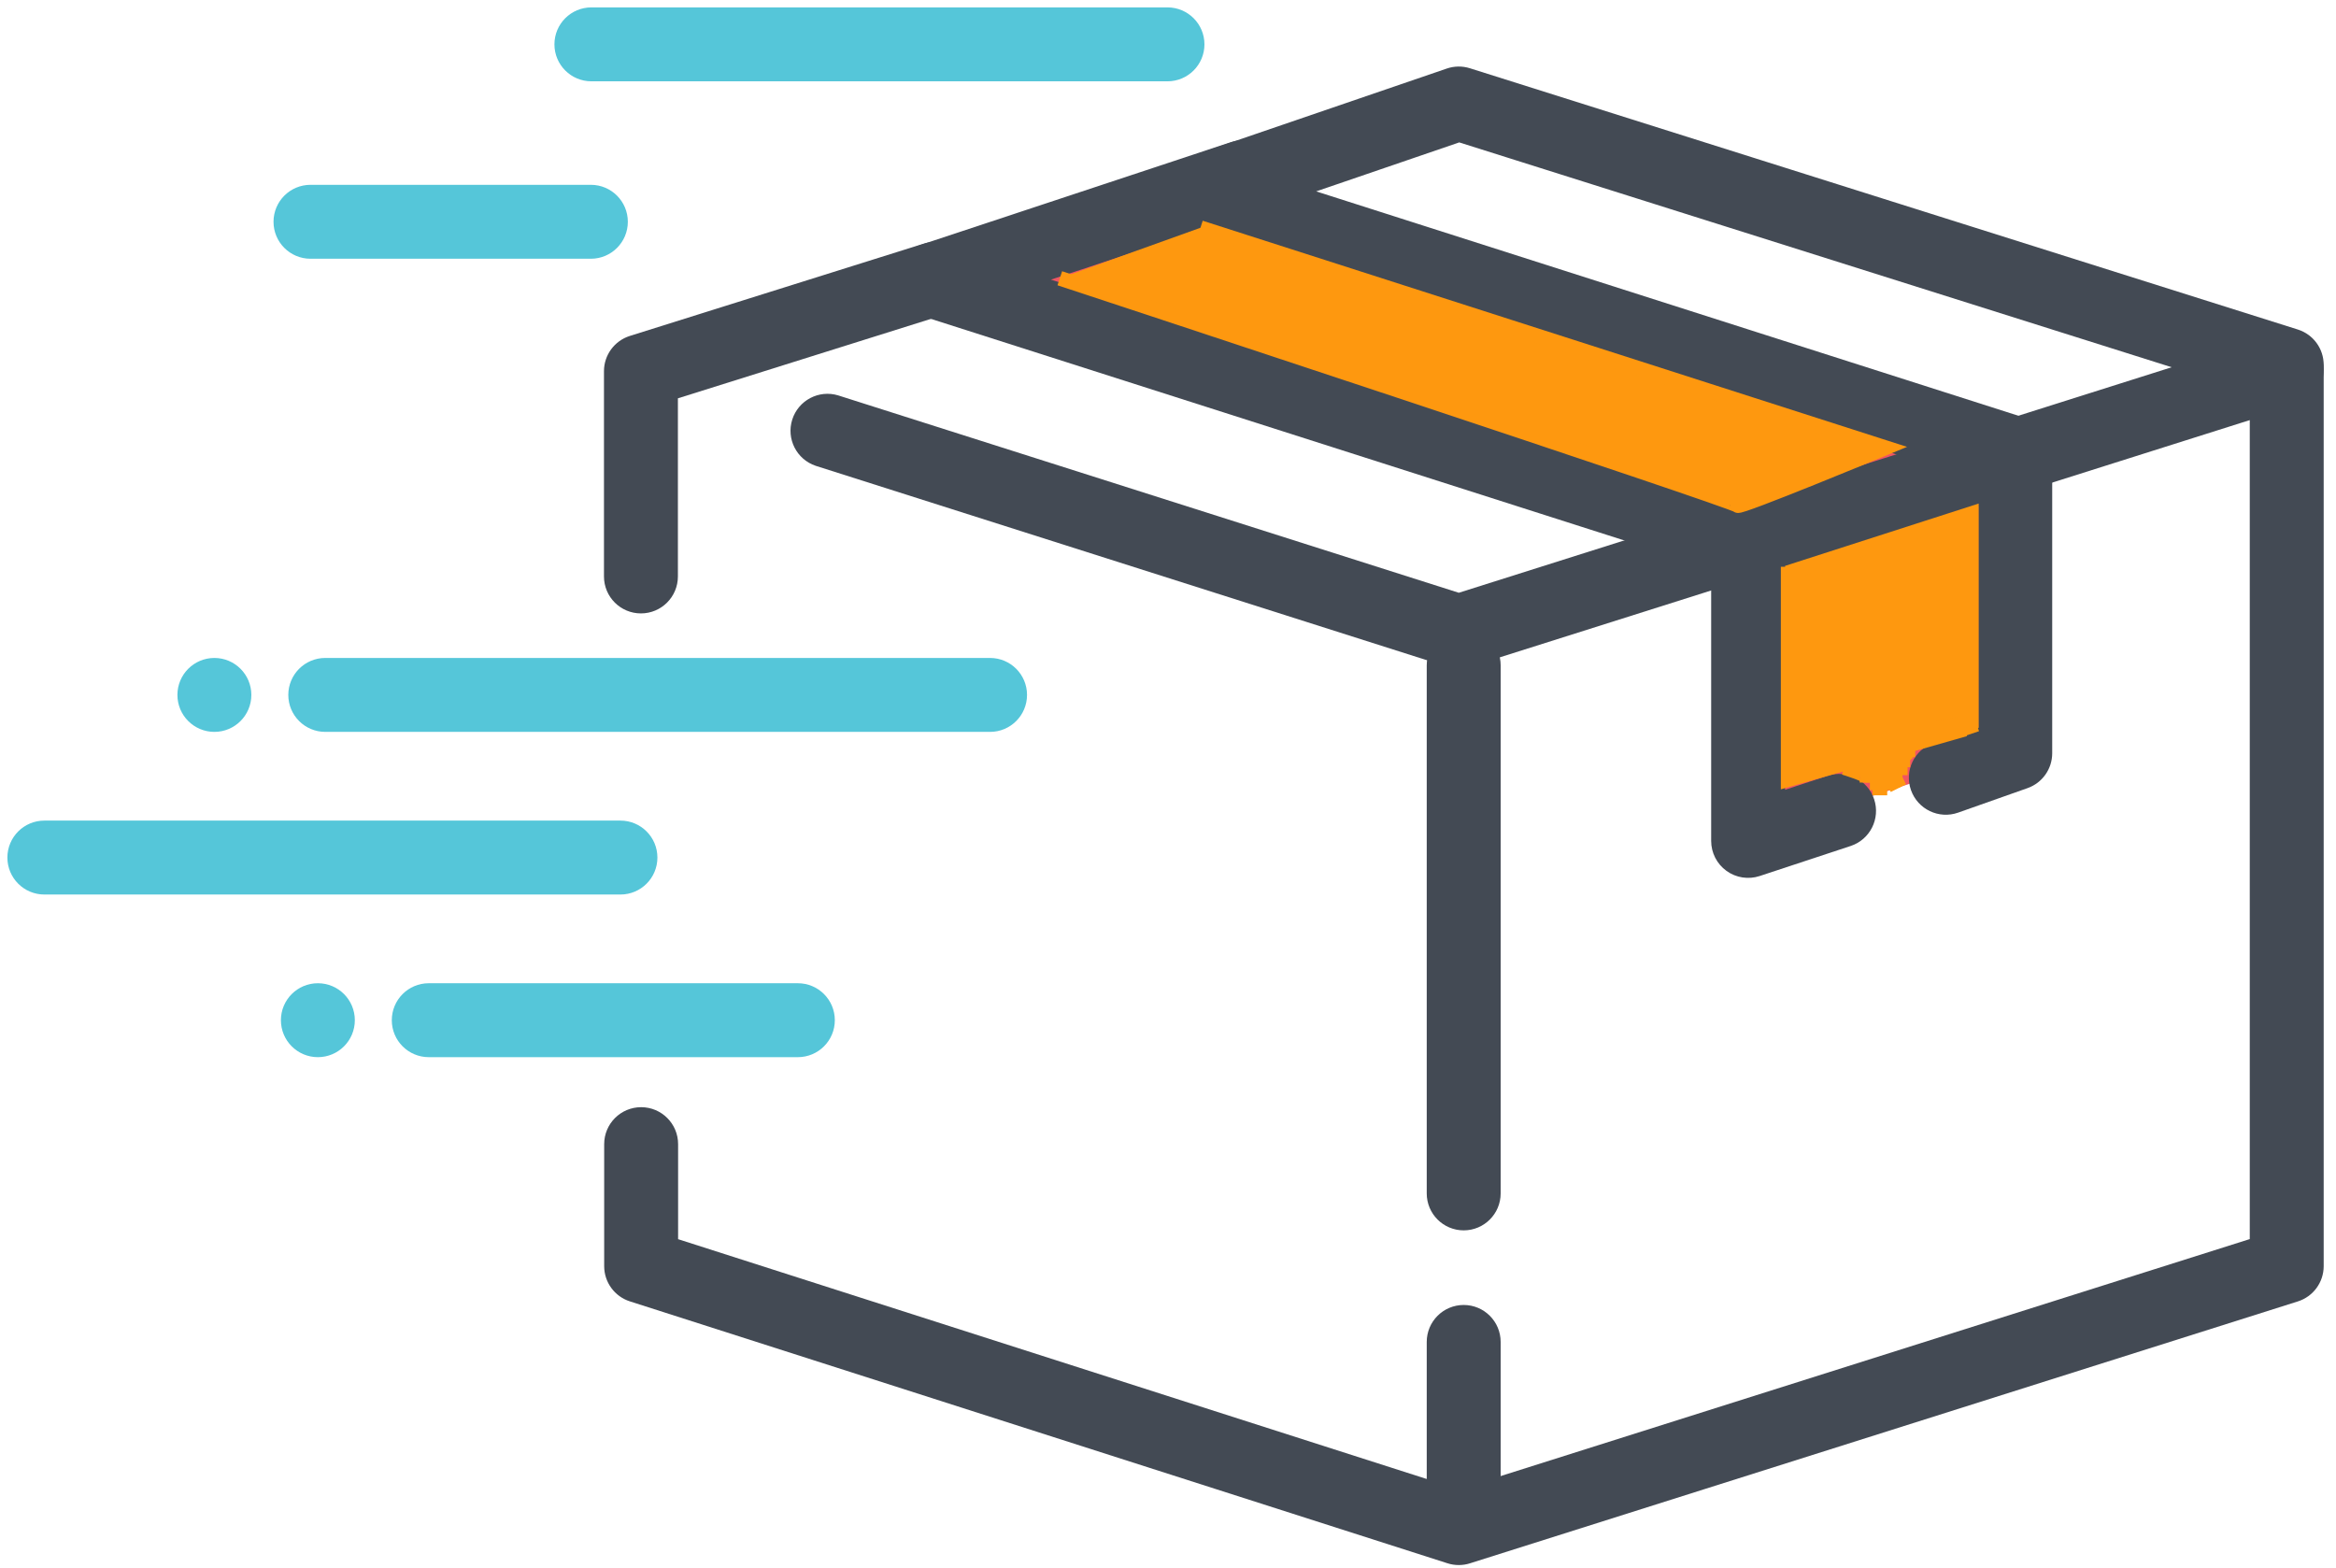
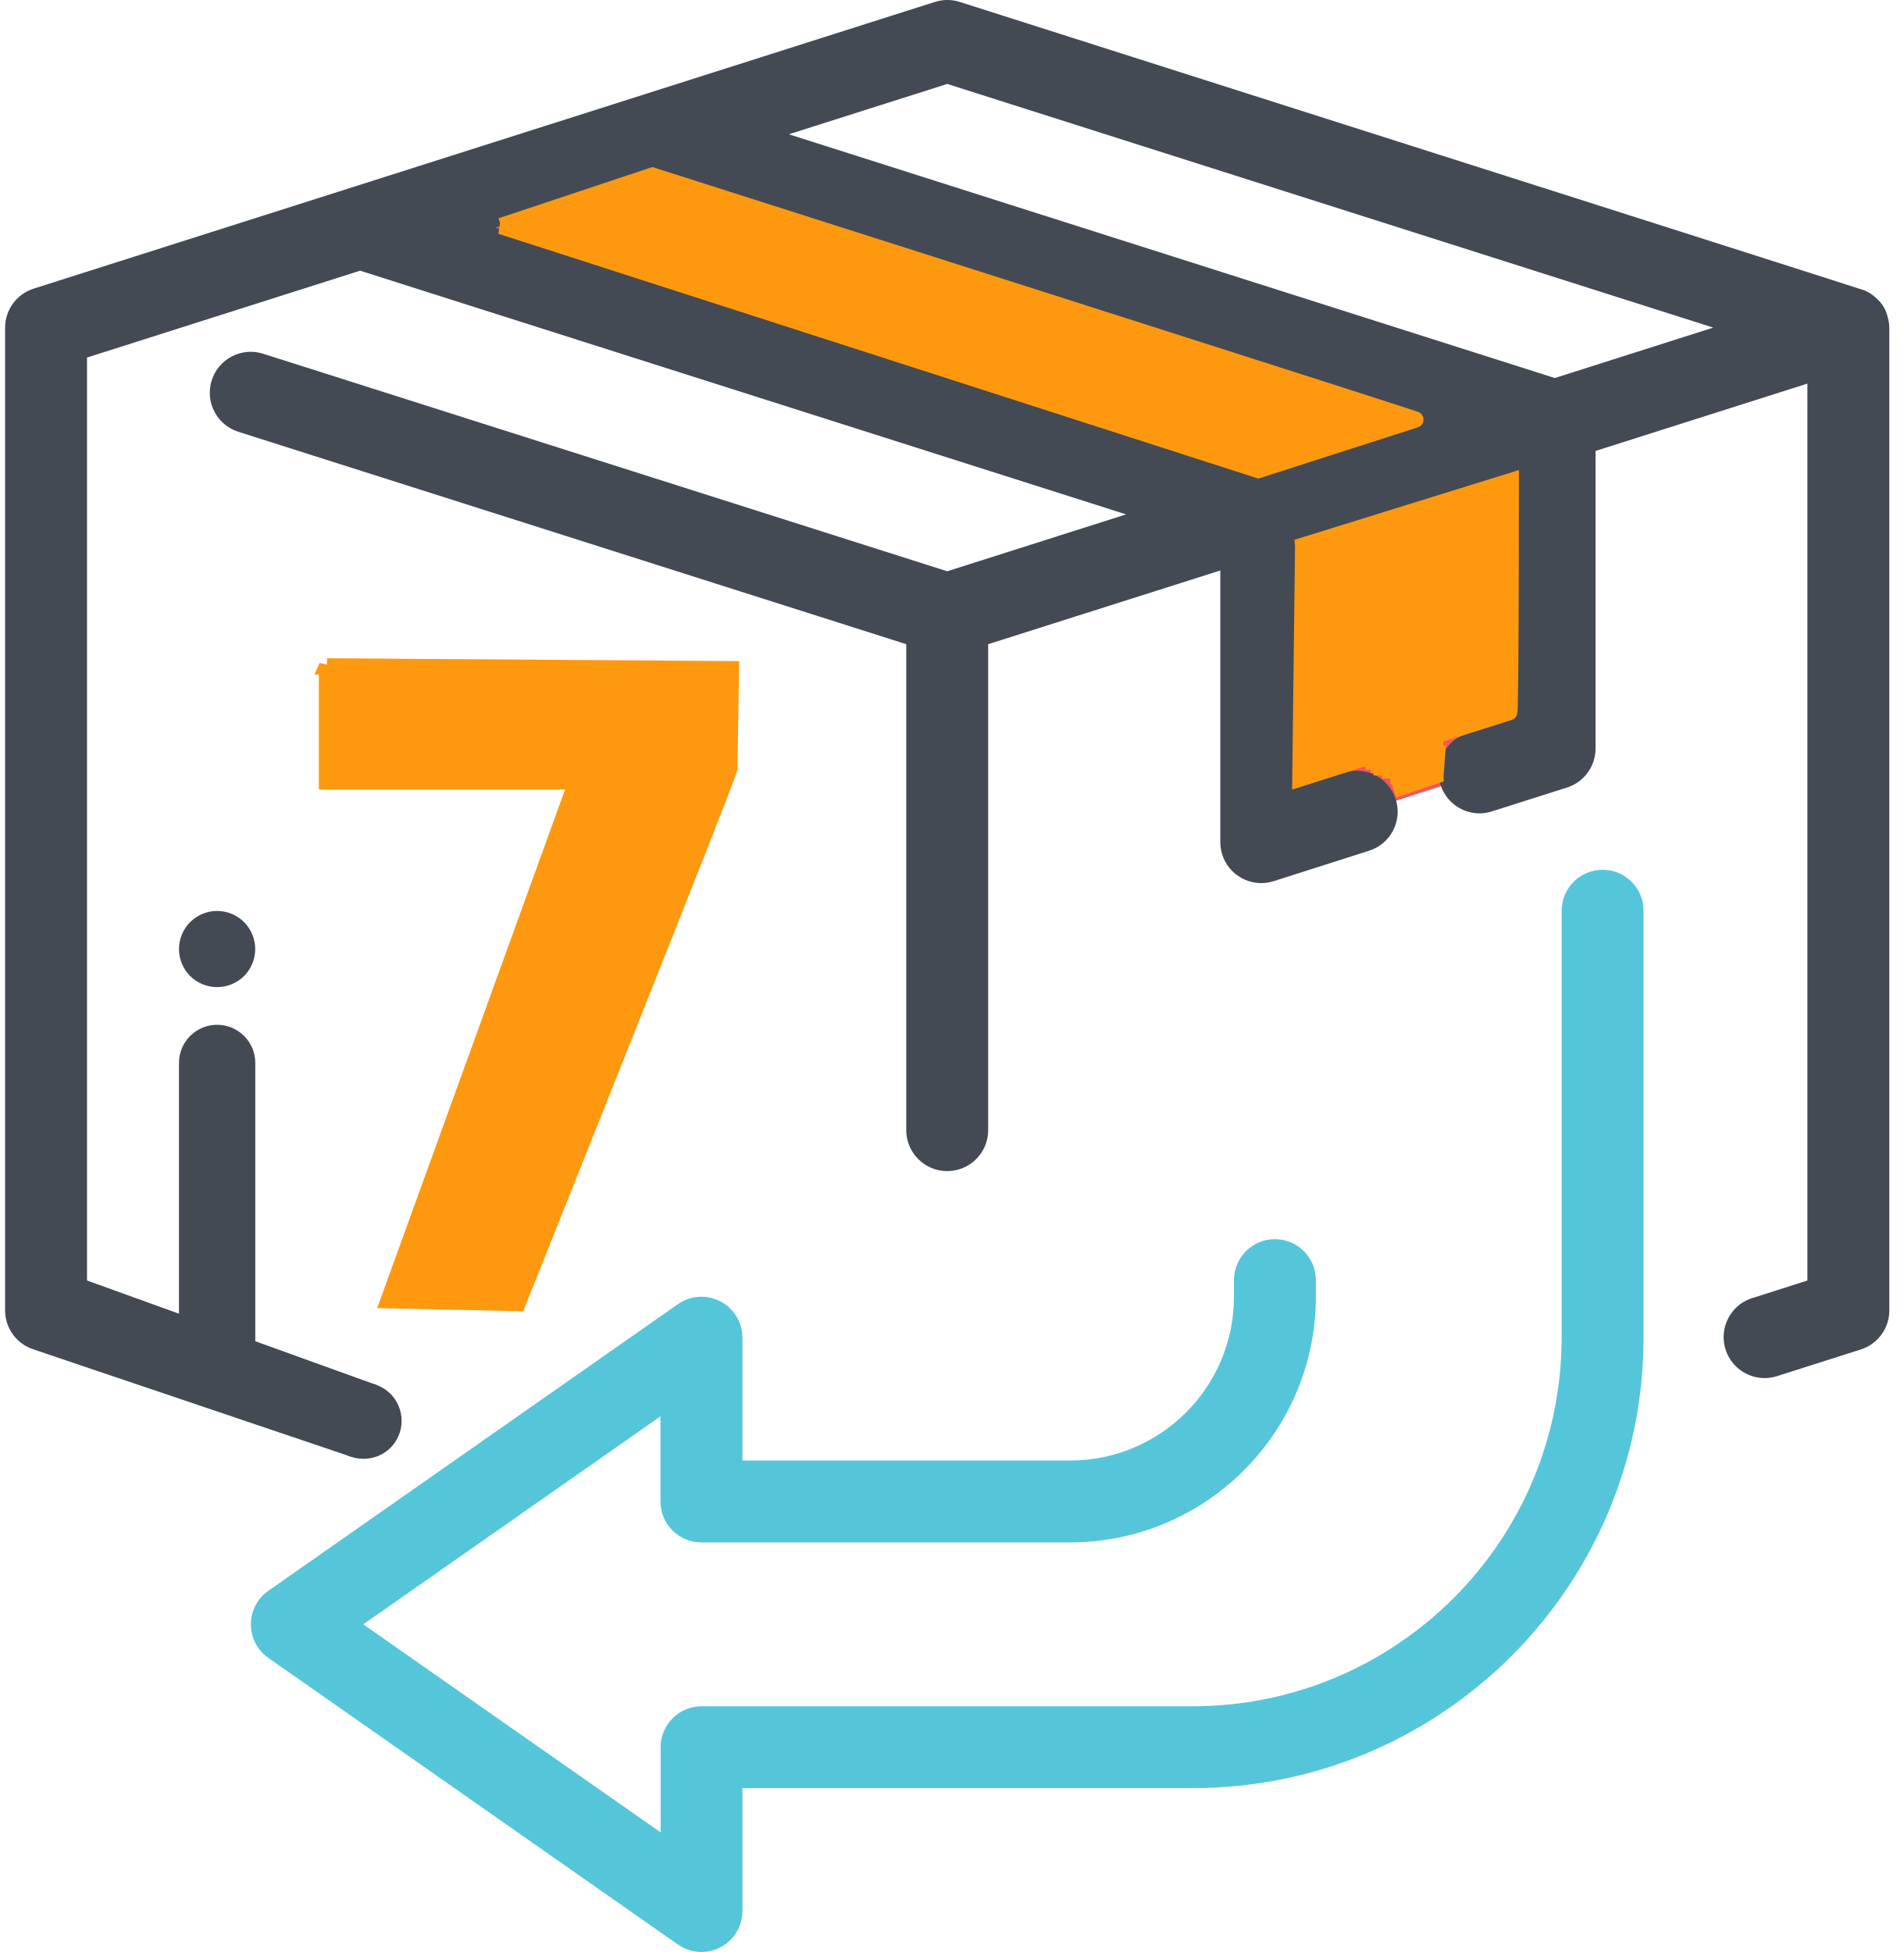
- <svg xmlns="http://www.w3.org/2000/svg" width="158" height="106" style="">
-   <rect id="backgroundrect" width="100%" height="100%" x="0" y="0" fill="none" stroke="none" />
-   <g class="currentLayer" style="">
-     <g fill="none" fill-rule="evenodd" id="svg_1" class="">
-       <path fill="#F05562" d="M86.751 13l47.734 14.917v23.36l-15.793 5.141V34.216L69 18.375z" id="svg_2" />
-       <path fill="#434A54" fill-rule="nonzero" d="M89.024 12.944l48.042 15.35a2.5 2.5 0 0 1 1.739 2.38v20.271a2.5 2.5 0 0 1-1.668 2.358l-4.695 1.658a2.5 2.5 0 0 1-1.665-4.715l3.028-1.07V32.502l-53.5-17.094c-2.293-.733-2.327-3.967-.048-4.747l17.6-6.025a2.5 2.5 0 0 1 1.562-.02l56 17.671a2.5 2.5 0 0 1 1.748 2.385v60.964a2.5 2.5 0 0 1-1.746 2.383l-56 17.715a2.5 2.5 0 0 1-1.517-.003L42.603 88.016a2.5 2.5 0 0 1-1.738-2.381v-8.252a2.5 2.5 0 1 1 5 0v6.427l52.807 16.916 53.495-16.922v-57.3L98.699 9.631l-9.675 3.312z" id="svg_3" />
-       <path fill="#434A54" fill-rule="nonzero" d="M153.913 22.616a2.5 2.5 0 1 1 1.508 4.768l-56 17.714a2.5 2.5 0 0 1-1.512 0L55.173 31.505a2.5 2.5 0 0 1 1.516-4.764l41.98 13.35 55.244-17.476z" id="svg_4" />
-       <path fill="#434A54" fill-rule="nonzero" d="M123.62 52.464a2.5 2.5 0 0 1 1.567 4.748l-6.165 2.036a2.5 2.5 0 0 1-3.284-2.374V38.429L62.24 21.335c-2.306-.736-2.323-3.993-.025-4.754l21.001-6.954a2.5 2.5 0 1 1 1.572 4.746L71.08 18.912 119 34.222a2.5 2.5 0 0 1 1.74 2.382v16.812l2.88-.952z" id="svg_5" />
-       <path fill="#434A54" fill-rule="nonzero" d="M45.851 26.94v12.047a2.5 2.5 0 1 1-5 0V25.105a2.5 2.5 0 0 1 1.751-2.385l19.863-6.237a2.5 2.5 0 1 1 1.498 4.77L45.851 26.94z" id="svg_6" />
-       <path fill="#55C6D9" fill-rule="nonzero" d="M66.965 44.5a2.5 2.5 0 1 1 0 5H22a2.5 2.5 0 1 1 0-5h44.965zM41.965 55.5a2.5 2.5 0 1 1 0 5H3a2.5 2.5 0 1 1 0-5h38.965z" id="svg_7" />
-       <circle cx="14.5" cy="47" r="2.5" fill="#55C6D9" id="svg_8" />
-       <circle cx="21.5" cy="69" r="2.5" fill="#55C6D9" id="svg_9" />
-       <path fill="#55C6D9" fill-rule="nonzero" d="M53.965 66.5a2.5 2.5 0 1 1 0 5H29a2.5 2.5 0 1 1 0-5h24.965zM78.965.5a2.5 2.5 0 1 1 0 5H40a2.5 2.5 0 1 1 0-5h38.965zM39.965 12.5a2.5 2.5 0 1 1 0 5H21a2.5 2.5 0 1 1 0-5h18.965z" id="svg_10" />
-       <path fill="#434A54" fill-rule="nonzero" d="M101.5 103.125a2.5 2.5 0 1 1-5 0V90.76a2.5 2.5 0 1 1 5 0v12.365zM101.5 80.714a2.5 2.5 0 1 1-5 0V45a2.5 2.5 0 1 1 5 0v35.714z" id="svg_11" />
+ <svg xmlns="http://www.w3.org/2000/svg" viewBox="0 0 117 120">
+   <g fill-rule="evenodd">
+     <path d="M46.573 8.182L94.306 23.1v23.36L78.514 51.6V29.398L28.82 13.557z" fill="#f05562" />
+     <g fill="#434a54" fill-rule="nonzero">
+       <path d="M116.014 19.464a2.075 2.075 0 0 0-.647-1.088 2.588 2.588 0 0 0-.47-.373 2.567 2.567 0 0 0-.3-.15c-.048-.028-18.584-5.94-55.61-17.735a2.52 2.52 0 0 0-1.526 0L2.075 17.742a2.518 2.518 0 0 0-1.762 2.396V80.56a2.52 2.52 0 0 0 1.762 2.4l19.45 6.575c.33.105.873-1.358 1.626-4.39L5.348 78.72V21.98l16.785-5.34 47.08 14.982-10.995 3.497-42.044-13.373a2.517 2.517 0 1 0-1.526 4.798L55.7 39.602v29.924a2.518 2.518 0 0 0 5.035 0V39.602l14.268-4.532v16.702a2.518 2.518 0 0 0 3.273 2.4l5.873-1.874a2.517 2.517 0 1 0-1.526-4.798l-2.593.825V33.472l13.006-4.14v14.854l-2.86.9a2.517 2.517 0 0 0 .756 4.916c.256 0 .5-.04.755-.118l4.617-1.468a2.517 2.517 0 0 0 1.762-2.4V27.722l13.02-4.14V78.72l-3.272 1.045a2.518 2.518 0 1 0 1.371 4.845l5.175-1.648a2.517 2.517 0 0 0 1.762-2.4V20.14a2.517 2.517 0 0 0-.109-.674zm-38.496 9.514l-47.08-14.98 9.74-3.1 47.08 14.98-9.738 3.1zm18.04-5.74L48.483 8.255 58.22 5.16l47.08 14.98-9.738 3.1z" />
+       <path d="M13.345 63A2.345 2.345 0 0 0 11 65.345V82.38a2.345 2.345 0 0 0 4.69 0V65.345A2.345 2.345 0 0 0 13.345 63zm-.001-7c-.617 0-1.22.25-1.657.687a2.363 2.363 0 0 0-.687 1.66c0 .613.25 1.218.687 1.656a2.36 2.36 0 0 0 3.313.001c.436-.438.687-1.04.687-1.657s-.25-1.223-.687-1.66A2.361 2.361 0 0 0 13.344 56zm9 29c-.617 0-1.22.25-1.657.687a2.363 2.363 0 0 0-.687 1.66c0 .613.25 1.218.687 1.656a2.36 2.36 0 0 0 3.313.001c.436-.438.686-1.04.686-1.657s-.25-1.223-.686-1.66A2.361 2.361 0 0 0 22.344 85z" />
    </g>
-     <rect fill="#fe980f" stroke="#fe980f" stroke-dashoffset="" fill-rule="evenodd" id="svg_12" x="77" y="18" width="7" height="1" style="color: rgb(254, 152, 15);" />
-     <path fill="#fe980f" fill-opacity="1" stroke="#fe980f" stroke-opacity="1" stroke-width="1" stroke-dasharray="none" stroke-linejoin="miter" stroke-linecap="butt" stroke-dashoffset="" fill-rule="evenodd" opacity="1" marker-start="" marker-mid="" marker-end="" id="svg_13" d="M 81.195 15.405 C 81.195 15.405 127.537 30.283 127.537 30.283 C 127.537 30.283 117.537 34.429 117.537 34.185 C 117.537 33.941 71.683 18.82 71.683 18.82" style="color: rgb(254, 152, 15);" />
-     <path fill="#fe980f" fill-opacity="1" stroke="#fe980f" stroke-opacity="1" stroke-width="1" stroke-dasharray="none" stroke-linejoin="miter" stroke-linecap="butt" stroke-dashoffset="" fill-rule="evenodd" opacity="1" marker-start="" marker-mid="" marker-end="" id="svg_15" d="M 120.951 38.332 C 120.951 38.332 120.951 52.722 120.951 52.722 C 120.951 52.722 132.902 49.307 132.902 49.307" style="color: rgb(254, 152, 15);" />
-     <path fill="#fe980f" fill-opacity="1" stroke="#fe980f" stroke-opacity="1" stroke-width="1" stroke-dasharray="none" stroke-linejoin="miter" stroke-linecap="butt" stroke-dashoffset="" fill-rule="evenodd" opacity="1" marker-start="" marker-mid="" marker-end="" id="svg_14" d="M133.535,34.539 " style="color: rgb(254, 152, 15);" />
-     <path fill="#fe980f" fill-opacity="1" stroke="#fe980f" stroke-opacity="1" stroke-width="1" stroke-dasharray="none" stroke-linejoin="miter" stroke-linecap="butt" stroke-dashoffset="" fill-rule="evenodd" opacity="1" marker-start="" marker-mid="" marker-end="" id="svg_16" d="M 133.331 48.824 C 133.331 48.824 133.331 34.743 133.331 34.743 C 133.331 34.743 121.29 38.62 121.29 38.62 C 121.29 38.62 123.127 50.865 123.061 50.816 C 123.127 50.865 133.331 48.824 133.331 48.824 z" style="color: rgb(254, 152, 15);" />
-     <polyline fill="none" stroke="#fe980f" stroke-dashoffset="" fill-rule="evenodd" marker-start="" marker-mid="" marker-end="" id="svg_17" points="128.352,50.703 128.352,51.221 128.352,51.393 128.352,51.566 128.352,51.738 128.179,51.91 128.007,51.91 128.007,52.083 127.834,52.083 127.834,52.255 127.662,52.255 127.49,52.428 127.317,52.428 127.145,52.428 126.972,52.255 126.8,52.083 126.628,52.083 126.455,52.083 126.455,51.91 126.283,51.91 126.283,51.738 126.283,51.566 126.283,51.393 126.455,51.393 126.628,51.393 126.8,51.393 126.972,51.393 127.145,51.393 127.317,51.393 127.49,51.393 " style="color: rgb(254, 152, 15);" />
-     <polyline fill="none" stroke="#fe980f" stroke-dashoffset="" fill-rule="evenodd" marker-start="" marker-mid="" marker-end="" id="svg_18" points="125.248,51.738 125.248,51.738 125.421,51.738 125.593,51.738 125.766,51.738 125.938,51.738 126.11,51.738 126.283,51.738 126.455,51.91 126.455,52.083 126.628,52.255 126.628,52.428 126.8,52.428 126.972,52.428 126.972,52.6 126.972,52.772 126.972,52.945 127.145,52.945 127.317,52.945 127.49,52.945 127.662,52.945 127.834,52.772 128.007,52.772 128.007,52.6 128.179,52.428 128.179,52.255 128.179,52.083 128.179,51.91 128.179,51.738 128.179,51.566 128.179,51.393 128.007,51.393 128.007,51.221 127.834,51.221 " style="color: rgb(254, 152, 15);" class="" />
-     <polyline fill="none" stroke="#fe980f" stroke-dashoffset="" fill-rule="evenodd" marker-start="" marker-mid="" marker-end="" id="svg_19" points="127.834,51.738 127.662,51.738 " style="color: rgb(254, 152, 15);" />
-     <polyline fill="none" stroke="#fe980f" stroke-dashoffset="" fill-rule="evenodd" marker-start="" marker-mid="" marker-end="" id="svg_20" points="129.386,50.014 129.041,50.359 129.041,50.531 129.041,50.531 129.041,50.703 128.869,50.703 128.869,50.876 128.869,51.048 128.697,51.221 128.697,51.393 128.524,51.393 " style="color: rgb(254, 152, 15);" />
-     <polyline fill="none" stroke="#fe980f" stroke-dashoffset="" fill-rule="evenodd" marker-start="" marker-mid="" marker-end="" id="svg_21" points="128.524,51.738 128.524,52.083 128.524,52.255 128.524,52.428 " style="color: rgb(254, 152, 15);" />
-     <path fill="#fe980f" fill-opacity="1" stroke="#fe980f" stroke-opacity="1" stroke-width="1" stroke-dasharray="none" stroke-linejoin="miter" stroke-linecap="butt" stroke-dashoffset="" fill-rule="evenodd" opacity="1" marker-start="" marker-mid="" marker-end="" id="svg_22" d="M 124.731 51.91 C 124.731 51.91 126.455 52.428 126.283 52.6" style="color: rgb(254, 152, 15);" />
-     <polyline fill="none" stroke="#fe980f" stroke-dashoffset="" fill-rule="evenodd" marker-start="" marker-mid="" marker-end="" id="svg_23" points="127.662,50.014 127.49,50.531 127.49,50.703 127.49,50.876 127.49,51.048 127.317,51.221 127.317,51.393 127.145,51.393 127.145,51.566 127.145,51.738 126.972,51.738 126.972,51.91 126.8,51.91 126.8,52.083 126.628,52.083 126.628,52.255 126.455,52.255 126.455,52.428 126.283,52.428 126.283,52.255 126.283,52.083 126.11,51.91 " style="color: rgb(254, 152, 15);" />
-     <polyline fill="none" stroke="#fe980f" stroke-dashoffset="" fill-rule="evenodd" marker-start="" marker-mid="" marker-end="" id="svg_24" points="127.145,52.772 127.145,52.772 127.145,52.945 127.145,53.117 127.145,53.29 126.972,53.29 " style="color: rgb(254, 152, 15);" />
-     <path fill="none" fill-opacity="1" stroke="#fe980f" stroke-opacity="1" stroke-width="1" stroke-dasharray="none" stroke-linejoin="miter" stroke-linecap="butt" stroke-dashoffset="" fill-rule="evenodd" opacity="1" marker-start="" marker-mid="" marker-end="" d="M133.697,48.979L132.662,49.324" id="svg_26" />
-     <path fill="none" fill-opacity="1" stroke="#fe980f" stroke-opacity="1" stroke-width="1" stroke-dasharray="none" stroke-linejoin="miter" stroke-linecap="butt" stroke-dashoffset="" fill-rule="evenodd" opacity="1" marker-start="" marker-mid="" marker-end="" d="M128.697,52.6L127.662,53.117" id="svg_28" />
+     <path d="M98.5 53.47a2.518 2.518 0 0 0-2.518 2.517v26.246c-.014 12.508-10.15 22.645-22.66 22.66h-30.2a2.518 2.518 0 0 0-2.518 2.517v5.235L22.327 99.857 40.595 87.07v5.234a2.518 2.518 0 0 0 2.517 2.517h22.66c8.34-.008 15.097-6.766 15.105-15.105v-1.07a2.518 2.518 0 0 0-5.035 0v1.07c0 5.56-4.51 10.07-10.07 10.07H45.63v-7.553a2.518 2.518 0 0 0-3.96-2.062L16.493 97.795a2.517 2.517 0 0 0 0 4.124l25.177 17.623a2.517 2.517 0 0 0 3.96-2.062v-7.553h27.693C88.61 109.91 101 97.52 101.017 82.233V55.987a2.518 2.518 0 0 0-2.518-2.518z" fill="#55c6d9" fill-rule="nonzero" />
+     <path d="M20 41h25.183v6.52L31.98 80h-8.135L36.66 48.354H20z" fill="#f05562" />
+     <g fill="#fe980f" stroke="#fe980f">
+       <path d="M30.786 13.897l46.552 15 9.655-3.103c.172 0-46.897-15-46.897-15l-9.3 3.103zm-10.69 27.07l24.828.172-.097 6.103c.097.103-13.007 32.862-13.007 32.862l-7.93-.172 11.552-31.897H20.097v-7.07zm60-7.414l-.172 14.3 12.834-4.07c.097.103.097-14.207.097-14.207l-12.76 3.965zm8.275 12.24l-.172 2.24" />
+       <path d="M87.855 44.586l.345 3.103-2.07.7-1.303-3.897c.097.103 3.028.103 3.028.103z" />
+     </g>
+   </g>
+   <g fill="none">
+     <path stroke="#fe980f" d="M86.476 46.655h-.862l-.173-.172h-.344l-.173-.173h-.172.172v.173h.517l.173.172v.173h-1.207v-.173h.7l.172.173.172.172v.345h-.172" />
+     <path stroke="#fe980f" d="M86.476 48.207l-.173-.345V47.7h-.344v-.173h-.173l-.172-.172h-.173v-.173h-.172V47m2.76-1.38h.172v-.345h.172" />
+     <path stroke="#fe980f" d="M85.097 46.483v.345h-.173V47h-.172 1.034v.172h-.862V47h-.172v-.172m1.034 1.034v-.345h-.345m3.104-3.103v.517m3.955-1.724v.172h-.172v.173h-.172" />
  </g>
</svg>
